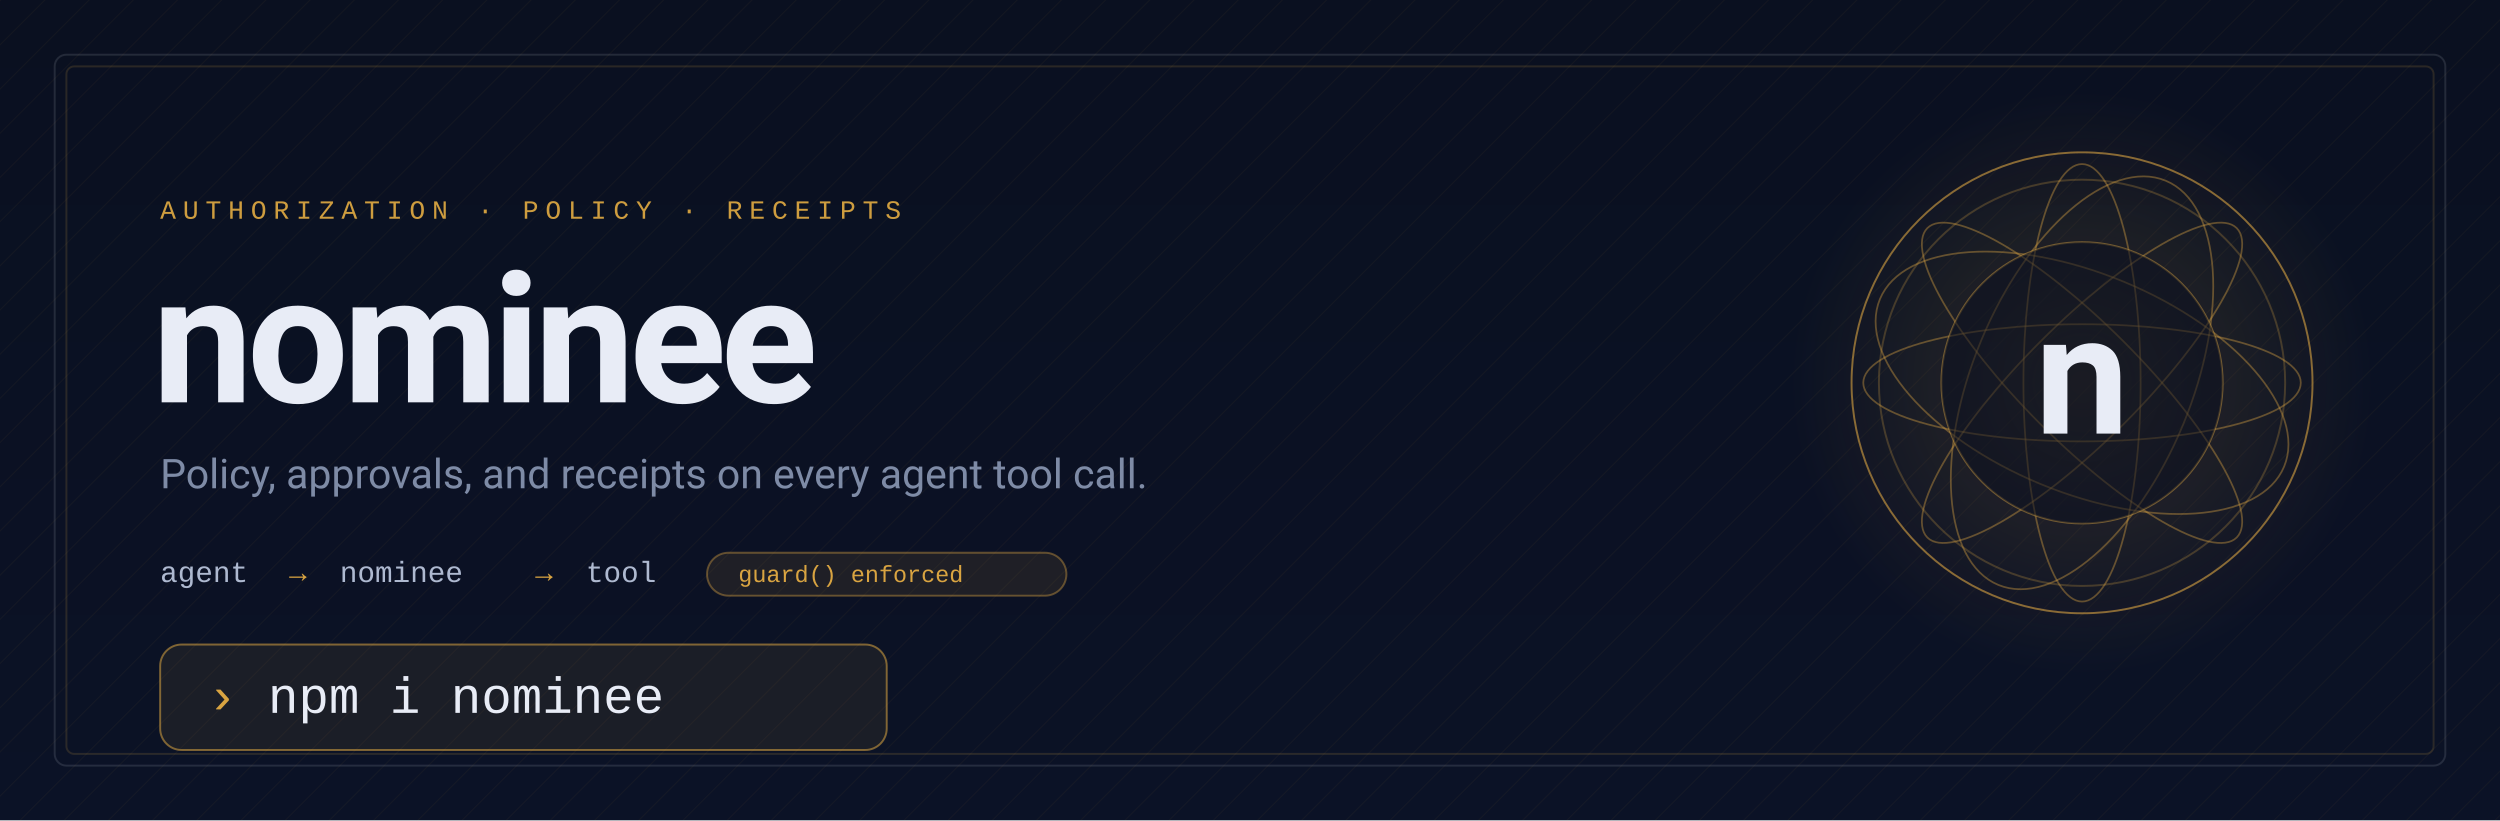
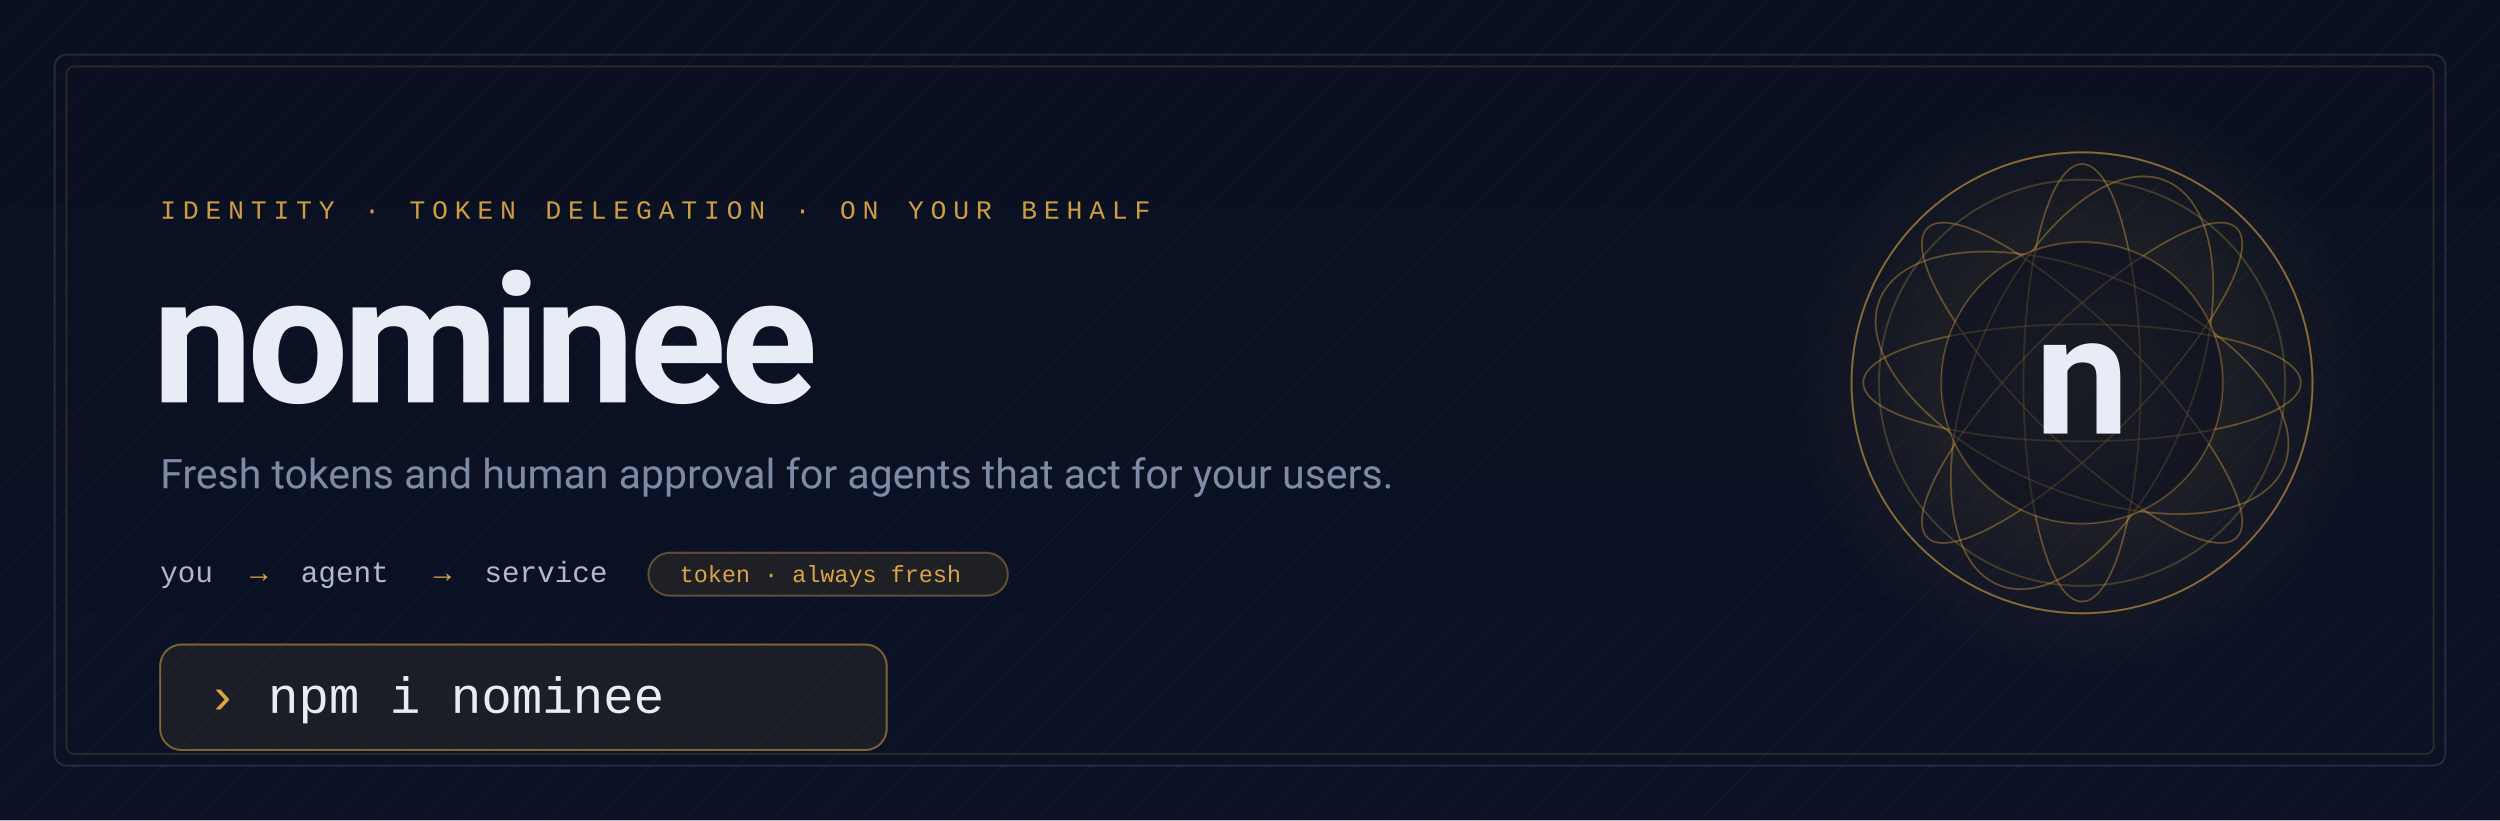
- <svg xmlns="http://www.w3.org/2000/svg" width="1280" height="420" viewBox="0 0 1280 420" fill="none" role="img" aria-label="nominee — the authorization layer for AI agents">
+ <svg xmlns="http://www.w3.org/2000/svg" width="1280" height="420" viewBox="0 0 1280 420" fill="none" role="img" aria-label="nominee — identity and token delegation for AI agents">
  <defs>
    <linearGradient id="bg" x1="0" y1="0" x2="0" y2="420" gradientUnits="userSpaceOnUse">
      <stop offset="0" stop-color="#0A1020" />
      <stop offset="1" stop-color="#0B1226" />
    </linearGradient>
    <radialGradient id="sealGlow" cx="0.5" cy="0.5" r="0.5">
      <stop offset="0" stop-color="#D9A441" stop-opacity="0.18" />
      <stop offset="1" stop-color="#D9A441" stop-opacity="0" />
    </radialGradient>
    <pattern id="engrave" width="16" height="16" patternUnits="userSpaceOnUse" patternTransform="rotate(45)">
      <line x1="0" y1="0" x2="0" y2="16" stroke="#D9A441" stroke-opacity="0.045" stroke-width="1" />
    </pattern>
    <style>
      .sans { font-family: ui-sans-serif, system-ui, -apple-system, "Segoe UI", Roboto, Helvetica, Arial, sans-serif; }
      .mono { font-family: ui-monospace, "SF Mono", SFMono-Regular, Menlo, Consolas, "Liberation Mono", monospace; }
    </style>
  </defs>
  <rect width="1280" height="420" fill="url(#bg)" />
  <rect width="1280" height="420" fill="url(#engrave)" />
  <rect x="28" y="28" width="1224" height="364" rx="6" fill="none" stroke="#E8ECF6" stroke-opacity="0.12" />
  <rect x="34" y="34" width="1212" height="352" rx="4" fill="none" stroke="#D9A441" stroke-opacity="0.16" />
  <g transform="translate(1066 196)">
    <circle r="150" fill="url(#sealGlow)" />
    <g fill="none" stroke="#D9A441" stroke-opacity="0.4" stroke-width="0.9">
      <ellipse rx="112" ry="30" transform="rotate(0)" />
      <ellipse rx="112" ry="30" transform="rotate(45)" />
      <ellipse rx="112" ry="30" transform="rotate(90)" />
      <ellipse rx="112" ry="30" transform="rotate(135)" />
      <ellipse rx="112" ry="56" transform="rotate(22.5)" />
      <ellipse rx="112" ry="56" transform="rotate(112.5)" />
    </g>
    <circle r="118" fill="none" stroke="#D9A441" stroke-opacity="0.6" stroke-width="1" />
    <circle r="104" fill="none" stroke="#D9A441" stroke-opacity="0.25" stroke-width="1" />
    <circle r="72" fill="none" stroke="#D9A441" stroke-opacity="0.45" stroke-width="1" />
    <circle r="72" fill="#0A1020" fill-opacity="0.55" />
    <text class="sans" x="0" y="26" text-anchor="middle" font-size="86" font-weight="600" fill="#E8ECF6" letter-spacing="-2">n</text>
  </g>
-   <text class="mono" x="82" y="112" font-size="13.5" letter-spacing="3.5" fill="#D9A441" fill-opacity="0.95">AUTHORIZATION · POLICY · RECEIPTS</text>
+   <text class="mono" x="82" y="112" font-size="13.5" letter-spacing="3.5" fill="#D9A441" fill-opacity="0.95">IDENTITY · TOKEN DELEGATION · ON YOUR BEHALF</text>
  <text class="sans" x="78" y="206" font-size="92" font-weight="600" letter-spacing="-3" fill="#E8ECF6">nominee</text>
-   <text class="sans" x="82" y="250" font-size="21" fill="#7E8BA6">Policy, approvals, and receipts on every agent tool call.</text>
+   <text class="sans" x="82" y="250" font-size="21" fill="#7E8BA6">Fresh tokens and human approval for agents that act for your users.</text>
  <g class="mono" font-size="15" transform="translate(82 298)">
-     <text x="0" y="0" fill="#AEB9D0">agent</text>
-     <text x="66" y="0" fill="#D9A441">→</text>
-     <text x="92" y="0" fill="#AEB9D0">nominee</text>
-     <text x="192" y="0" fill="#D9A441">→</text>
-     <text x="218" y="0" fill="#AEB9D0">tool</text>
-     <g transform="translate(280 -15)">
+     <text x="0" y="0" fill="#AEB9D0">you</text>
+     <text x="46" y="0" fill="#D9A441">→</text>
+     <text x="72" y="0" fill="#AEB9D0">agent</text>
+     <text x="140" y="0" fill="#D9A441">→</text>
+     <text x="166" y="0" fill="#AEB9D0">service</text>
+     <g transform="translate(250 -15)">
      <rect width="184" height="22" rx="11" fill="#D9A441" fill-opacity="0.10" stroke="#D9A441" stroke-opacity="0.4" />
-       <text x="16" y="15" font-size="12" fill="#D9A441">guard() enforced</text>
+       <text x="16" y="15" font-size="12" fill="#D9A441">token · always fresh</text>
    </g>
  </g>
  <g transform="translate(82 330)">
    <rect width="372" height="54" rx="11" fill="#D9A441" fill-opacity="0.08" stroke="#D9A441" stroke-opacity="0.55" />
    <text class="mono" x="24" y="35" font-size="26" fill="#E8ECF6">
      <tspan fill="#D9A441" font-weight="500">›</tspan>  npm i nominee</text>
  </g>
</svg>
